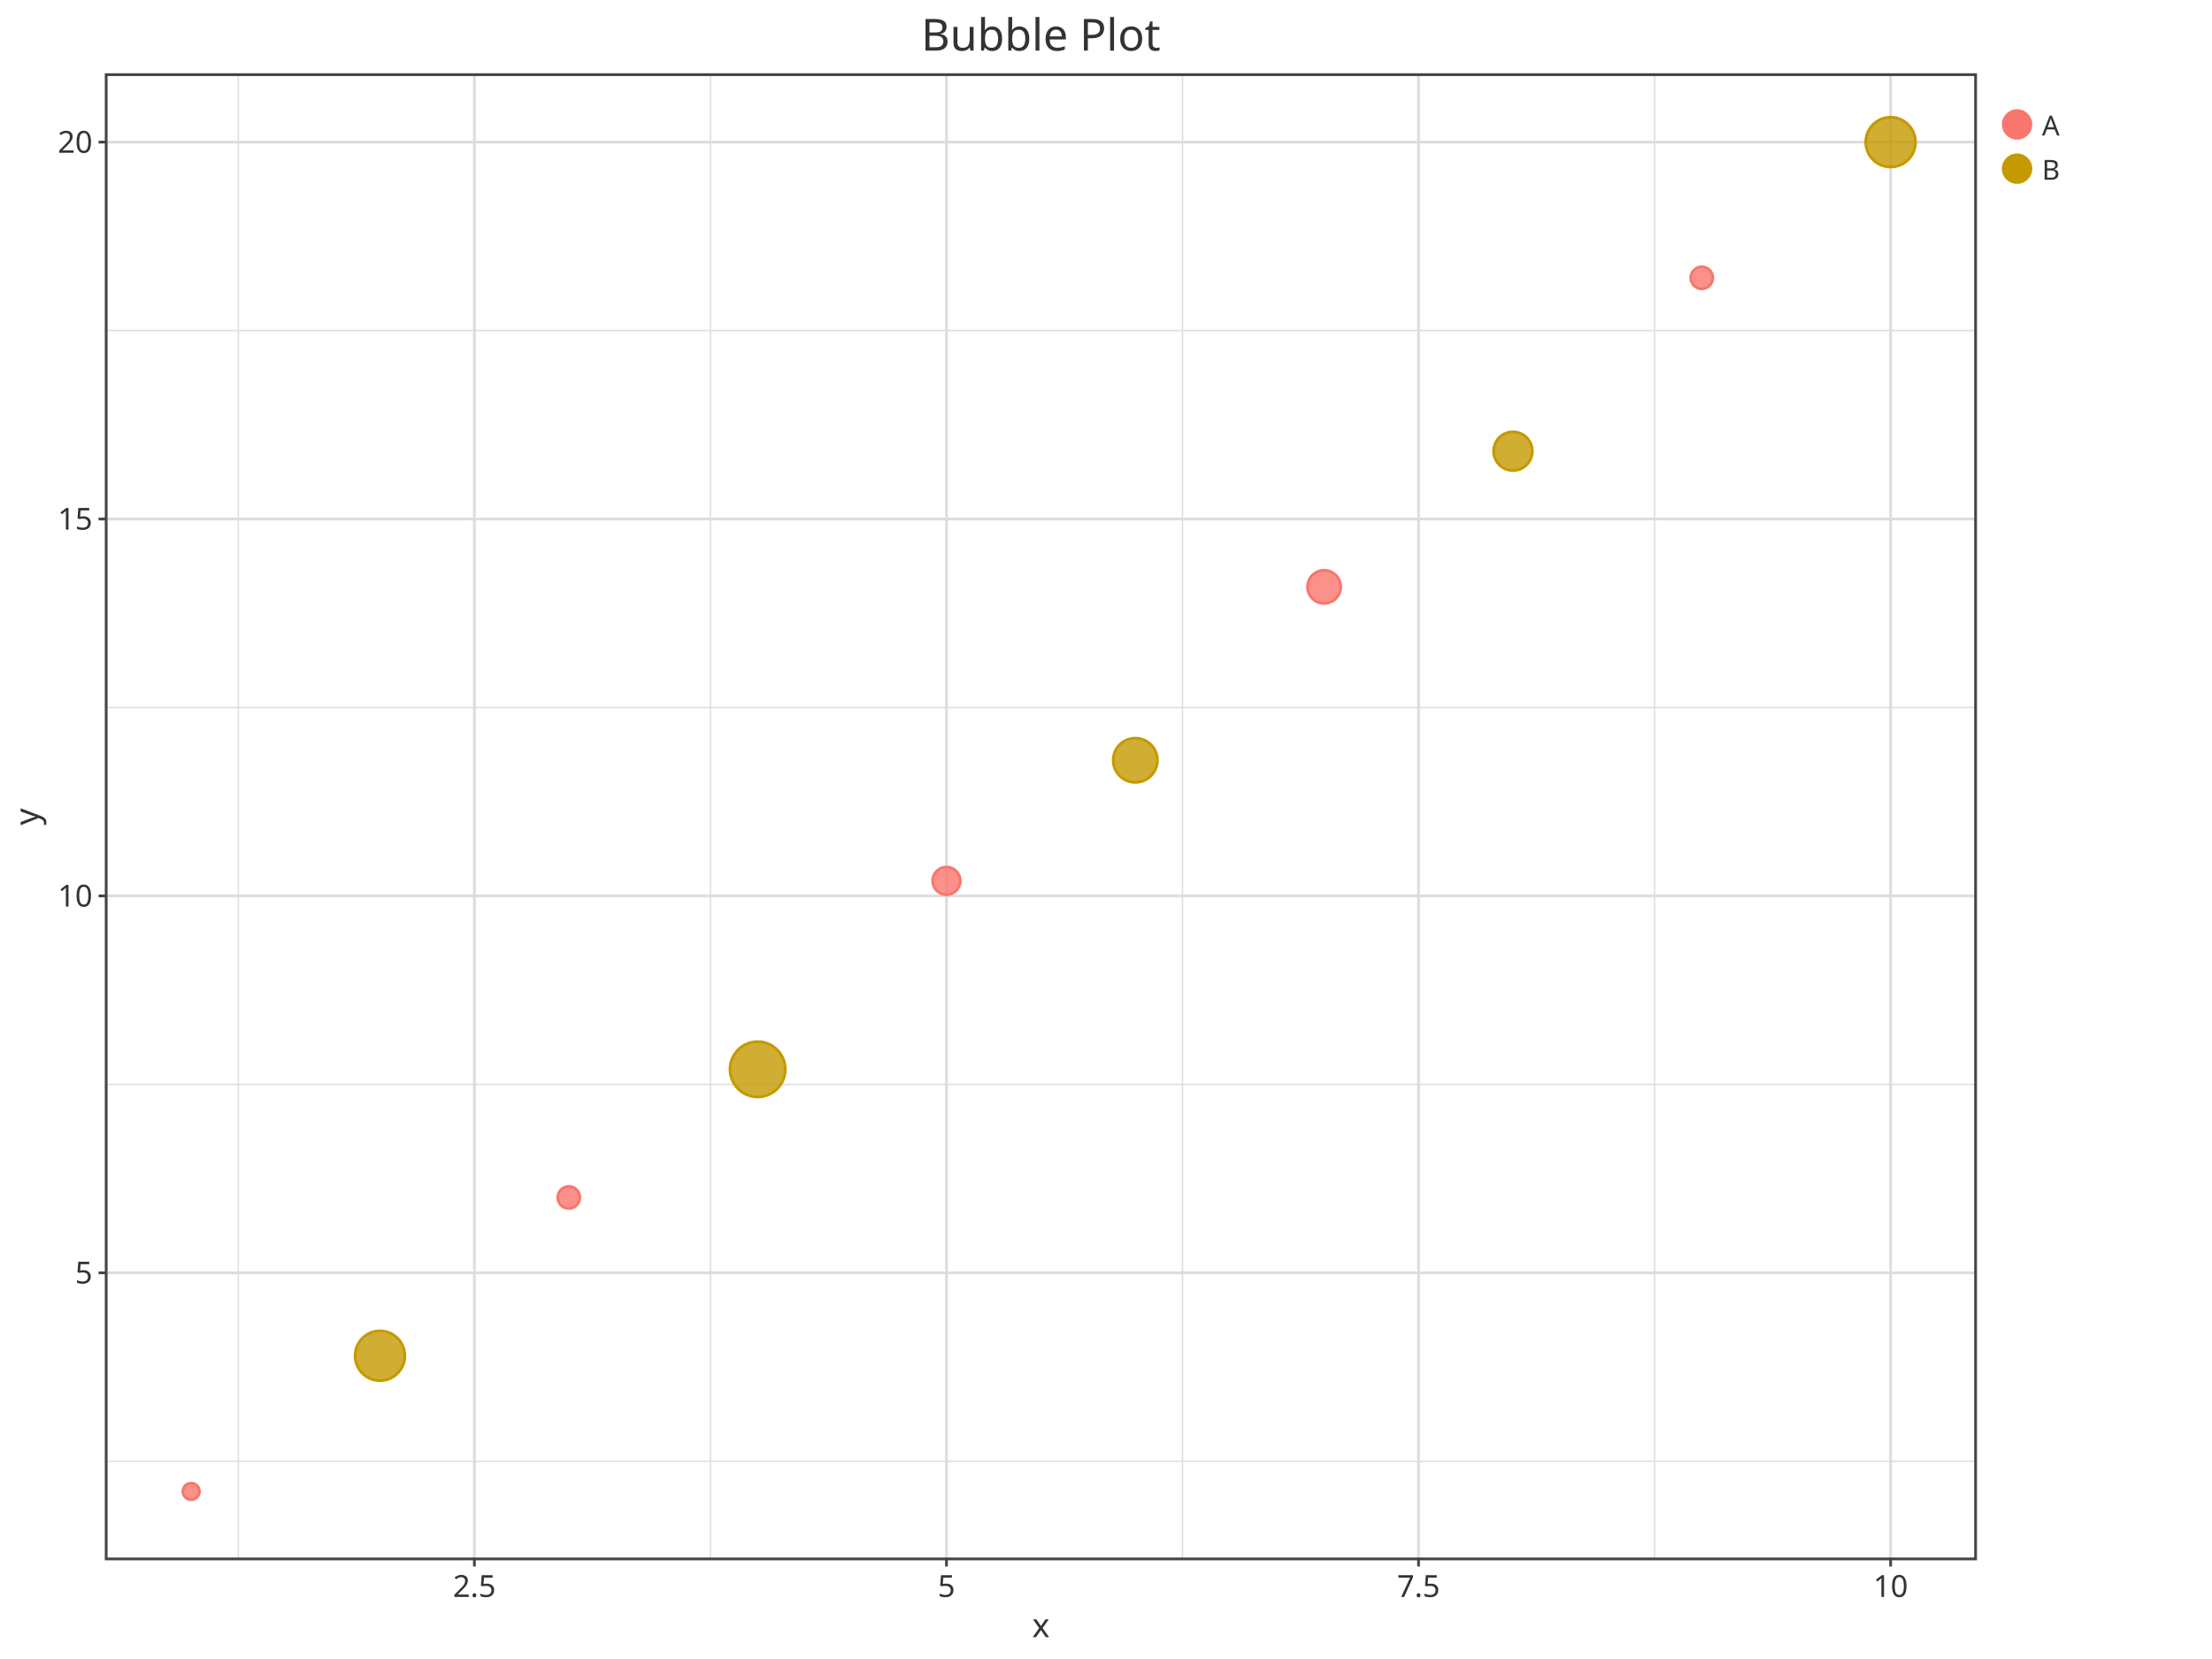
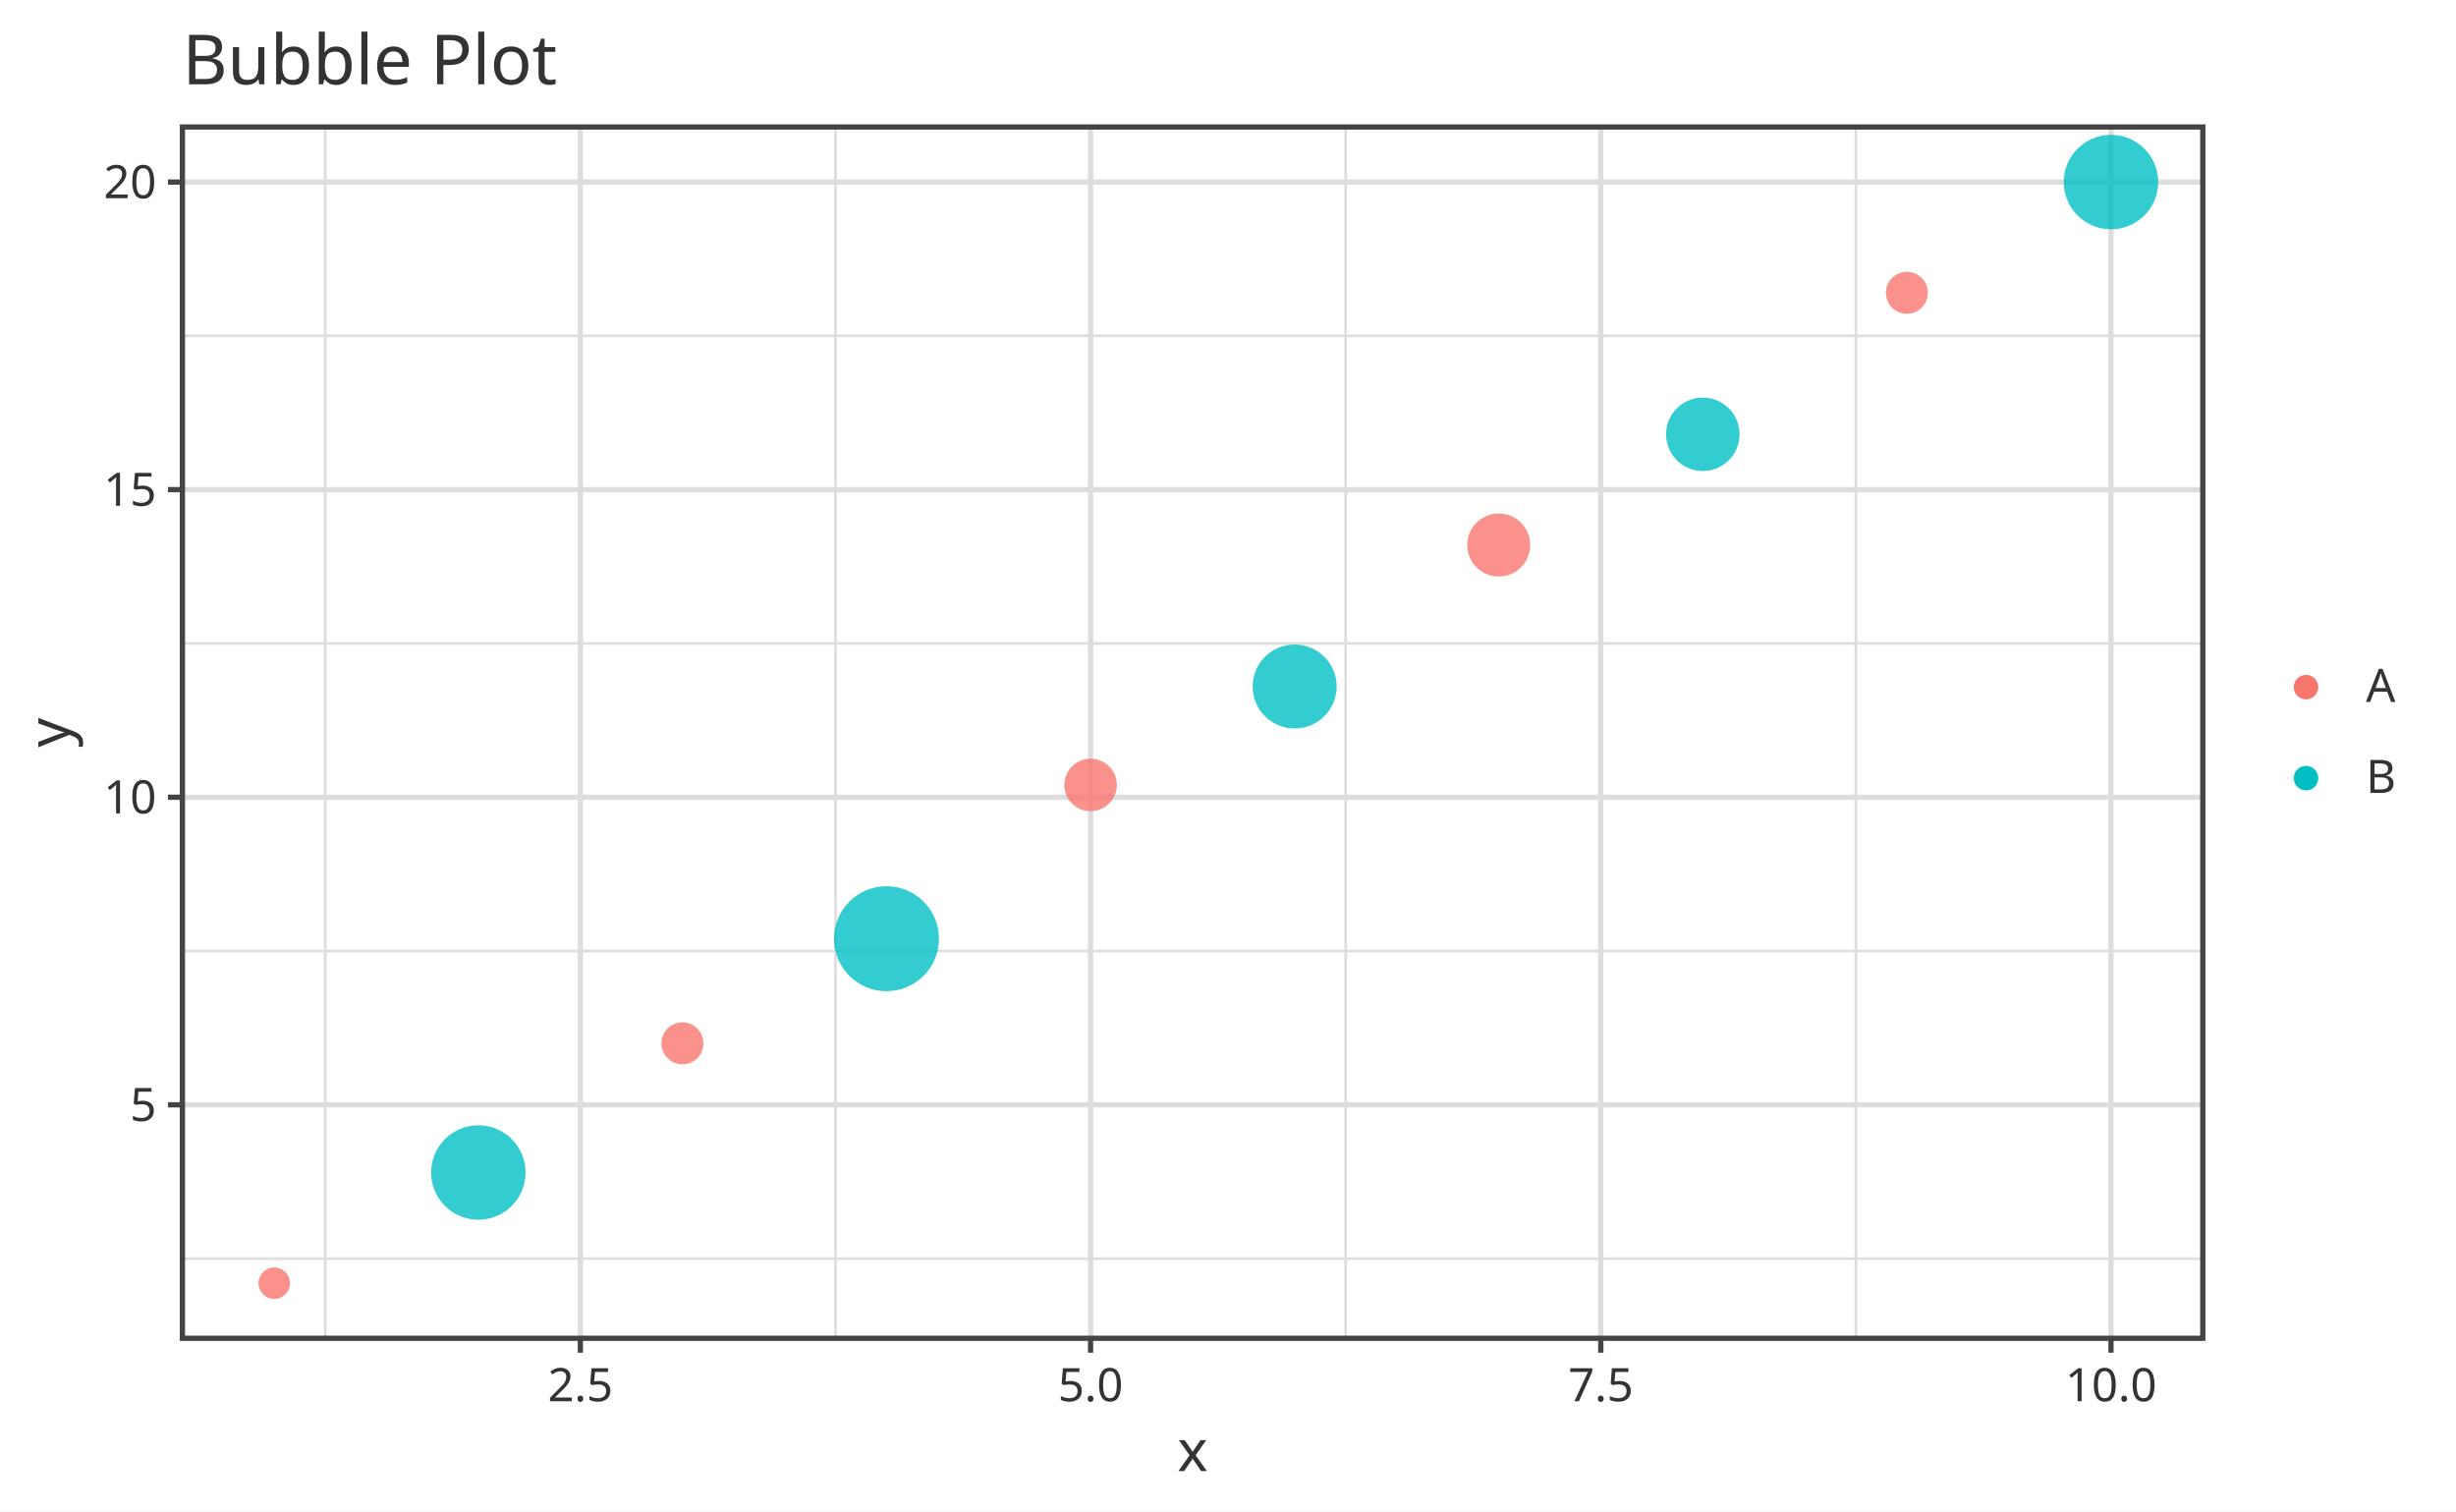
- <svg xmlns="http://www.w3.org/2000/svg" width="800" height="600" viewBox="0 0 800 600">
-   <rect x="0.0" y="0.0" width="800.0" height="600.0" fill="#ffffff" fill-opacity="1.0" stroke="none" />
-   <line x1="86.205" y1="27.0" x2="86.205" y2="563.8" stroke="#dddddd" stroke-width="0.5" />
-   <line x1="256.937" y1="27.0" x2="256.937" y2="563.8" stroke="#dddddd" stroke-width="0.5" />
-   <line x1="427.67" y1="27.0" x2="427.67" y2="563.8" stroke="#dddddd" stroke-width="0.5" />
-   <line x1="598.402" y1="27.0" x2="598.402" y2="563.8" stroke="#dddddd" stroke-width="0.5" />
-   <line x1="171.571" y1="27.0" x2="171.571" y2="563.8" stroke="#dddddd" stroke-width="1.0" />
-   <line x1="342.304" y1="27.0" x2="342.304" y2="563.8" stroke="#dddddd" stroke-width="1.0" />
-   <line x1="513.036" y1="27.0" x2="513.036" y2="563.8" stroke="#dddddd" stroke-width="1.0" />
-   <line x1="683.768" y1="27.0" x2="683.768" y2="563.8" stroke="#dddddd" stroke-width="1.0" />
-   <line x1="38.4" y1="528.495" x2="714.5" y2="528.495" stroke="#dddddd" stroke-width="0.5" />
-   <line x1="38.4" y1="392.182" x2="714.5" y2="392.182" stroke="#dddddd" stroke-width="0.5" />
-   <line x1="38.4" y1="255.869" x2="714.5" y2="255.869" stroke="#dddddd" stroke-width="0.5" />
-   <line x1="38.4" y1="119.556" x2="714.5" y2="119.556" stroke="#dddddd" stroke-width="0.5" />
-   <line x1="38.4" y1="460.339" x2="714.5" y2="460.339" stroke="#dddddd" stroke-width="1.0" />
-   <line x1="38.4" y1="324.026" x2="714.5" y2="324.026" stroke="#dddddd" stroke-width="1.0" />
-   <line x1="38.4" y1="187.713" x2="714.5" y2="187.713" stroke="#dddddd" stroke-width="1.0" />
-   <line x1="38.4" y1="51.4" x2="714.5" y2="51.4" stroke="#dddddd" stroke-width="1.0" />
-   <rect x="38.4" y="27.0" width="676.1" height="536.8" fill="#ffffff" fill-opacity="0.0" stroke="#444444" stroke-width="1.0" />
-   <line x1="171.571" y1="563.8" x2="171.571" y2="566.55" stroke="#444444" stroke-width="1.0" />
-   <text x="171.571" y="577.55" fill="#333333" font-size="11.0" font-family="sans-serif" text-anchor="middle">2.5</text>
-   <line x1="342.304" y1="563.8" x2="342.304" y2="566.55" stroke="#444444" stroke-width="1.0" />
-   <text x="342.304" y="577.55" fill="#333333" font-size="11.0" font-family="sans-serif" text-anchor="middle">5</text>
-   <line x1="513.036" y1="563.8" x2="513.036" y2="566.55" stroke="#444444" stroke-width="1.0" />
-   <text x="513.036" y="577.55" fill="#333333" font-size="11.0" font-family="sans-serif" text-anchor="middle">7.5</text>
-   <line x1="683.768" y1="563.8" x2="683.768" y2="566.55" stroke="#444444" stroke-width="1.0" />
-   <text x="683.768" y="577.55" fill="#333333" font-size="11.0" font-family="sans-serif" text-anchor="middle">10</text>
-   <line x1="38.4" y1="460.339" x2="35.65" y2="460.339" stroke="#444444" stroke-width="1.0" />
-   <text x="33.45" y="464.189" fill="#333333" font-size="11.0" font-family="sans-serif" text-anchor="end">5</text>
-   <line x1="38.4" y1="324.026" x2="35.65" y2="324.026" stroke="#444444" stroke-width="1.0" />
-   <text x="33.45" y="327.876" fill="#333333" font-size="11.0" font-family="sans-serif" text-anchor="end">10</text>
-   <line x1="38.4" y1="187.713" x2="35.65" y2="187.713" stroke="#444444" stroke-width="1.0" />
-   <text x="33.45" y="191.563" fill="#333333" font-size="11.0" font-family="sans-serif" text-anchor="end">15</text>
-   <line x1="38.4" y1="51.4" x2="35.65" y2="51.4" stroke="#444444" stroke-width="1.0" />
-   <text x="33.45" y="55.25" fill="#333333" font-size="11.0" font-family="sans-serif" text-anchor="end">20</text>
-   <text x="376.45" y="18.3" fill="#333333" font-size="16.0" font-family="sans-serif" text-anchor="middle">Bubble Plot</text>
-   <text x="376.45" y="592.1" fill="#333333" font-size="12.0" font-family="sans-serif" text-anchor="middle">x</text>
-   <text x="13.9" y="295.4" fill="#333333" font-size="12.0" font-family="sans-serif" text-anchor="middle" transform="rotate(-90.0 13.9 295.4)">y</text>
-   <circle cx="69.132" cy="539.4" r="3.0" fill="#F8766D" fill-opacity="0.8" stroke="#F8766D" stroke-width="1.0" />
-   <circle cx="137.425" cy="490.327" r="9.0" fill="#C49A00" fill-opacity="0.8" stroke="#C49A00" stroke-width="1.0" />
-   <circle cx="205.718" cy="433.076" r="4.0" fill="#F8766D" fill-opacity="0.8" stroke="#F8766D" stroke-width="1.0" />
-   <circle cx="274.011" cy="386.73" r="10.0" fill="#C49A00" fill-opacity="0.8" stroke="#C49A00" stroke-width="1.0" />
-   <circle cx="342.304" cy="318.573" r="5.0" fill="#F8766D" fill-opacity="0.8" stroke="#F8766D" stroke-width="1.0" />
-   <circle cx="410.596" cy="274.953" r="8.0" fill="#C49A00" fill-opacity="0.8" stroke="#C49A00" stroke-width="1.0" />
-   <circle cx="478.889" cy="212.249" r="6.0" fill="#F8766D" fill-opacity="0.8" stroke="#F8766D" stroke-width="1.0" />
-   <circle cx="547.182" cy="163.177" r="7.0" fill="#C49A00" fill-opacity="0.8" stroke="#C49A00" stroke-width="1.0" />
-   <circle cx="615.475" cy="100.473" r="4.0" fill="#F8766D" fill-opacity="0.8" stroke="#F8766D" stroke-width="1.0" />
-   <circle cx="683.768" cy="51.4" r="9.0" fill="#C49A00" fill-opacity="0.8" stroke="#C49A00" stroke-width="1.0" />
-   <circle cx="729.5" cy="45.0" r="5.0" fill="#F8766D" fill-opacity="1.0" stroke="#F8766D" stroke-width="1.0" />
-   <text x="738.5" y="49.0" fill="#333333" font-size="10.0" font-family="sans-serif" text-anchor="start">A</text>
-   <circle cx="729.5" cy="61.0" r="5.0" fill="#C49A00" fill-opacity="1.0" stroke="#C49A00" stroke-width="1.0" />
-   <text x="738.5" y="65.0" fill="#333333" font-size="10.0" font-family="sans-serif" text-anchor="start">B</text>
+ <svg xmlns="http://www.w3.org/2000/svg" width="624" height="384" viewBox="0 0 624 384">
+   <rect x="0.0" y="0.0" width="624.0" height="384.0" fill="#ffffff" fill-opacity="1.0" stroke="none" />
+   <line x1="82.642" y1="32.267" x2="82.642" y2="340.0" stroke="#dddddd" stroke-width="0.667" />
+   <line x1="212.27" y1="32.267" x2="212.27" y2="340.0" stroke="#dddddd" stroke-width="0.667" />
+   <line x1="341.898" y1="32.267" x2="341.898" y2="340.0" stroke="#dddddd" stroke-width="0.667" />
+   <line x1="471.526" y1="32.267" x2="471.526" y2="340.0" stroke="#dddddd" stroke-width="0.667" />
+   <line x1="147.456" y1="32.267" x2="147.456" y2="340.0" stroke="#dddddd" stroke-width="1.333" />
+   <line x1="277.084" y1="32.267" x2="277.084" y2="340.0" stroke="#dddddd" stroke-width="1.333" />
+   <line x1="406.712" y1="32.267" x2="406.712" y2="340.0" stroke="#dddddd" stroke-width="1.333" />
+   <line x1="536.34" y1="32.267" x2="536.34" y2="340.0" stroke="#dddddd" stroke-width="1.333" />
+   <line x1="46.347" y1="319.761" x2="559.673" y2="319.761" stroke="#dddddd" stroke-width="0.667" />
+   <line x1="46.347" y1="241.616" x2="559.673" y2="241.616" stroke="#dddddd" stroke-width="0.667" />
+   <line x1="46.347" y1="163.471" x2="559.673" y2="163.471" stroke="#dddddd" stroke-width="0.667" />
+   <line x1="46.347" y1="85.327" x2="559.673" y2="85.327" stroke="#dddddd" stroke-width="0.667" />
+   <line x1="46.347" y1="280.688" x2="559.673" y2="280.688" stroke="#dddddd" stroke-width="1.333" />
+   <line x1="46.347" y1="202.544" x2="559.673" y2="202.544" stroke="#dddddd" stroke-width="1.333" />
+   <line x1="46.347" y1="124.399" x2="559.673" y2="124.399" stroke="#dddddd" stroke-width="1.333" />
+   <line x1="46.347" y1="46.255" x2="559.673" y2="46.255" stroke="#dddddd" stroke-width="1.333" />
+   <rect x="46.347" y="32.267" width="513.326" height="307.733" fill="#ffffff" fill-opacity="0.0" stroke="#444444" stroke-width="1.333" />
+   <line x1="147.456" y1="340.0" x2="147.456" y2="343.667" stroke="#444444" stroke-width="1.333" />
+   <text x="147.456" y="355.987" fill="#333333" font-size="11.733" font-family="sans-serif" text-anchor="middle">2.5</text>
+   <line x1="277.084" y1="340.0" x2="277.084" y2="343.667" stroke="#444444" stroke-width="1.333" />
+   <text x="277.084" y="355.987" fill="#333333" font-size="11.733" font-family="sans-serif" text-anchor="middle">5.0</text>
+   <line x1="406.712" y1="340.0" x2="406.712" y2="343.667" stroke="#444444" stroke-width="1.333" />
+   <text x="406.712" y="355.987" fill="#333333" font-size="11.733" font-family="sans-serif" text-anchor="middle">7.5</text>
+   <line x1="536.34" y1="340.0" x2="536.34" y2="343.667" stroke="#444444" stroke-width="1.333" />
+   <text x="536.34" y="355.987" fill="#333333" font-size="11.733" font-family="sans-serif" text-anchor="middle">10.0</text>
+   <line x1="46.347" y1="280.688" x2="42.68" y2="280.688" stroke="#444444" stroke-width="1.333" />
+   <text x="39.747" y="284.795" fill="#333333" font-size="11.733" font-family="sans-serif" text-anchor="end">5</text>
+   <line x1="46.347" y1="202.544" x2="42.68" y2="202.544" stroke="#444444" stroke-width="1.333" />
+   <text x="39.747" y="206.65" fill="#333333" font-size="11.733" font-family="sans-serif" text-anchor="end">10</text>
+   <line x1="46.347" y1="124.399" x2="42.68" y2="124.399" stroke="#444444" stroke-width="1.333" />
+   <text x="39.747" y="128.506" fill="#333333" font-size="11.733" font-family="sans-serif" text-anchor="end">15</text>
+   <line x1="46.347" y1="46.255" x2="42.68" y2="46.255" stroke="#444444" stroke-width="1.333" />
+   <text x="39.747" y="50.361" fill="#333333" font-size="11.733" font-family="sans-serif" text-anchor="end">20</text>
+   <text x="46.347" y="21.413" fill="#333333" font-size="17.6" font-family="sans-serif" text-anchor="start">Bubble Plot</text>
+   <text x="303.01" y="373.733" fill="#333333" font-size="14.667" font-family="sans-serif" text-anchor="middle">x</text>
+   <text x="17.6" y="186.133" fill="#333333" font-size="14.667" font-family="sans-serif" text-anchor="middle" transform="rotate(-90.0 17.6 186.1333)">y</text>
+   <circle cx="69.68" cy="326.012" r="4.0" fill="#F8766D" fill-opacity="0.8" stroke="none" />
+   <circle cx="121.531" cy="297.88" r="12.0" fill="#00BFC4" fill-opacity="0.8" stroke="none" />
+   <circle cx="173.382" cy="265.059" r="5.333" fill="#F8766D" fill-opacity="0.8" stroke="none" />
+   <circle cx="225.233" cy="238.49" r="13.333" fill="#00BFC4" fill-opacity="0.8" stroke="none" />
+   <circle cx="277.084" cy="199.418" r="6.667" fill="#F8766D" fill-opacity="0.8" stroke="none" />
+   <circle cx="328.935" cy="174.412" r="10.667" fill="#00BFC4" fill-opacity="0.8" stroke="none" />
+   <circle cx="380.786" cy="138.465" r="8.0" fill="#F8766D" fill-opacity="0.8" stroke="none" />
+   <circle cx="432.637" cy="110.333" r="9.333" fill="#00BFC4" fill-opacity="0.8" stroke="none" />
+   <circle cx="484.488" cy="74.387" r="5.333" fill="#F8766D" fill-opacity="0.8" stroke="none" />
+   <circle cx="536.34" cy="46.255" r="12.0" fill="#00BFC4" fill-opacity="0.8" stroke="none" />
+   <rect x="574.339" y="163.019" width="23.114" height="46.228" fill="#ffffff" fill-opacity="1.0" stroke="none" />
+   <circle cx="585.896" cy="174.576" r="3.118" fill="#F8766D" fill-opacity="1.0" stroke="none" />
+   <text x="601.12" y="178.331" fill="#333333" font-size="11.733" font-family="sans-serif" text-anchor="start">A</text>
+   <circle cx="585.896" cy="197.69" r="3.118" fill="#00BFC4" fill-opacity="1.0" stroke="none" />
+   <text x="601.12" y="201.445" fill="#333333" font-size="11.733" font-family="sans-serif" text-anchor="start">B</text>
</svg>
